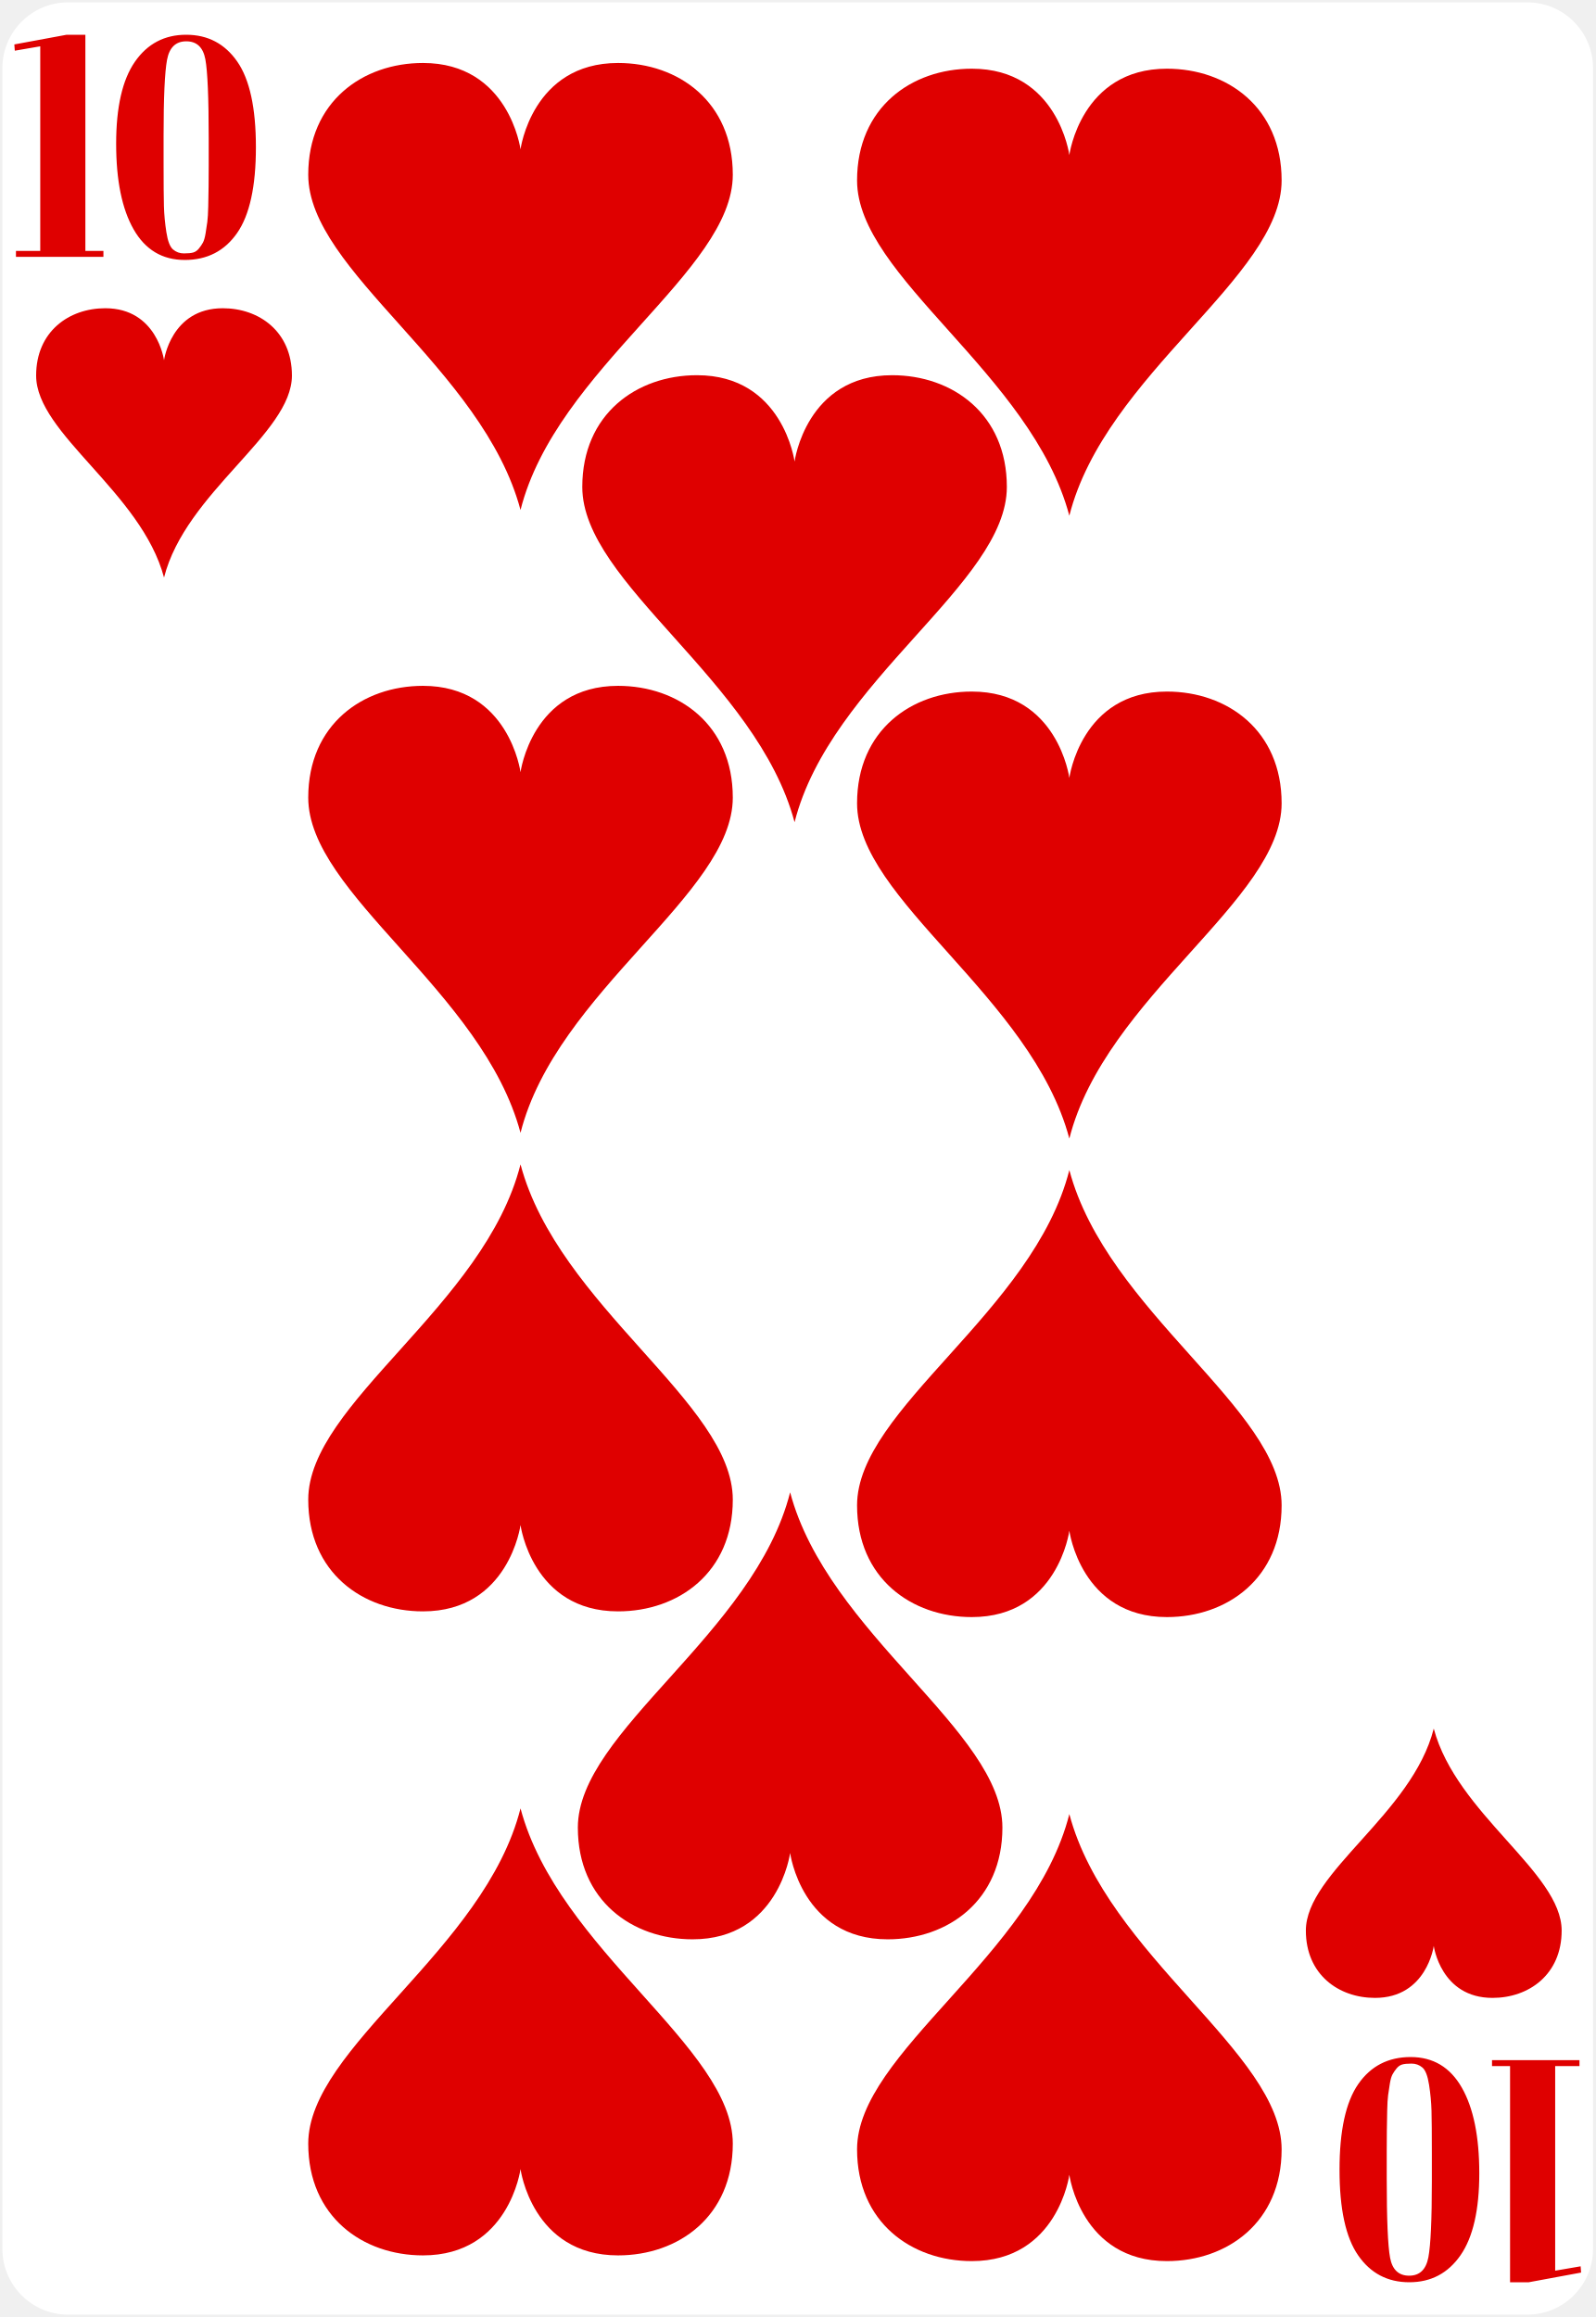
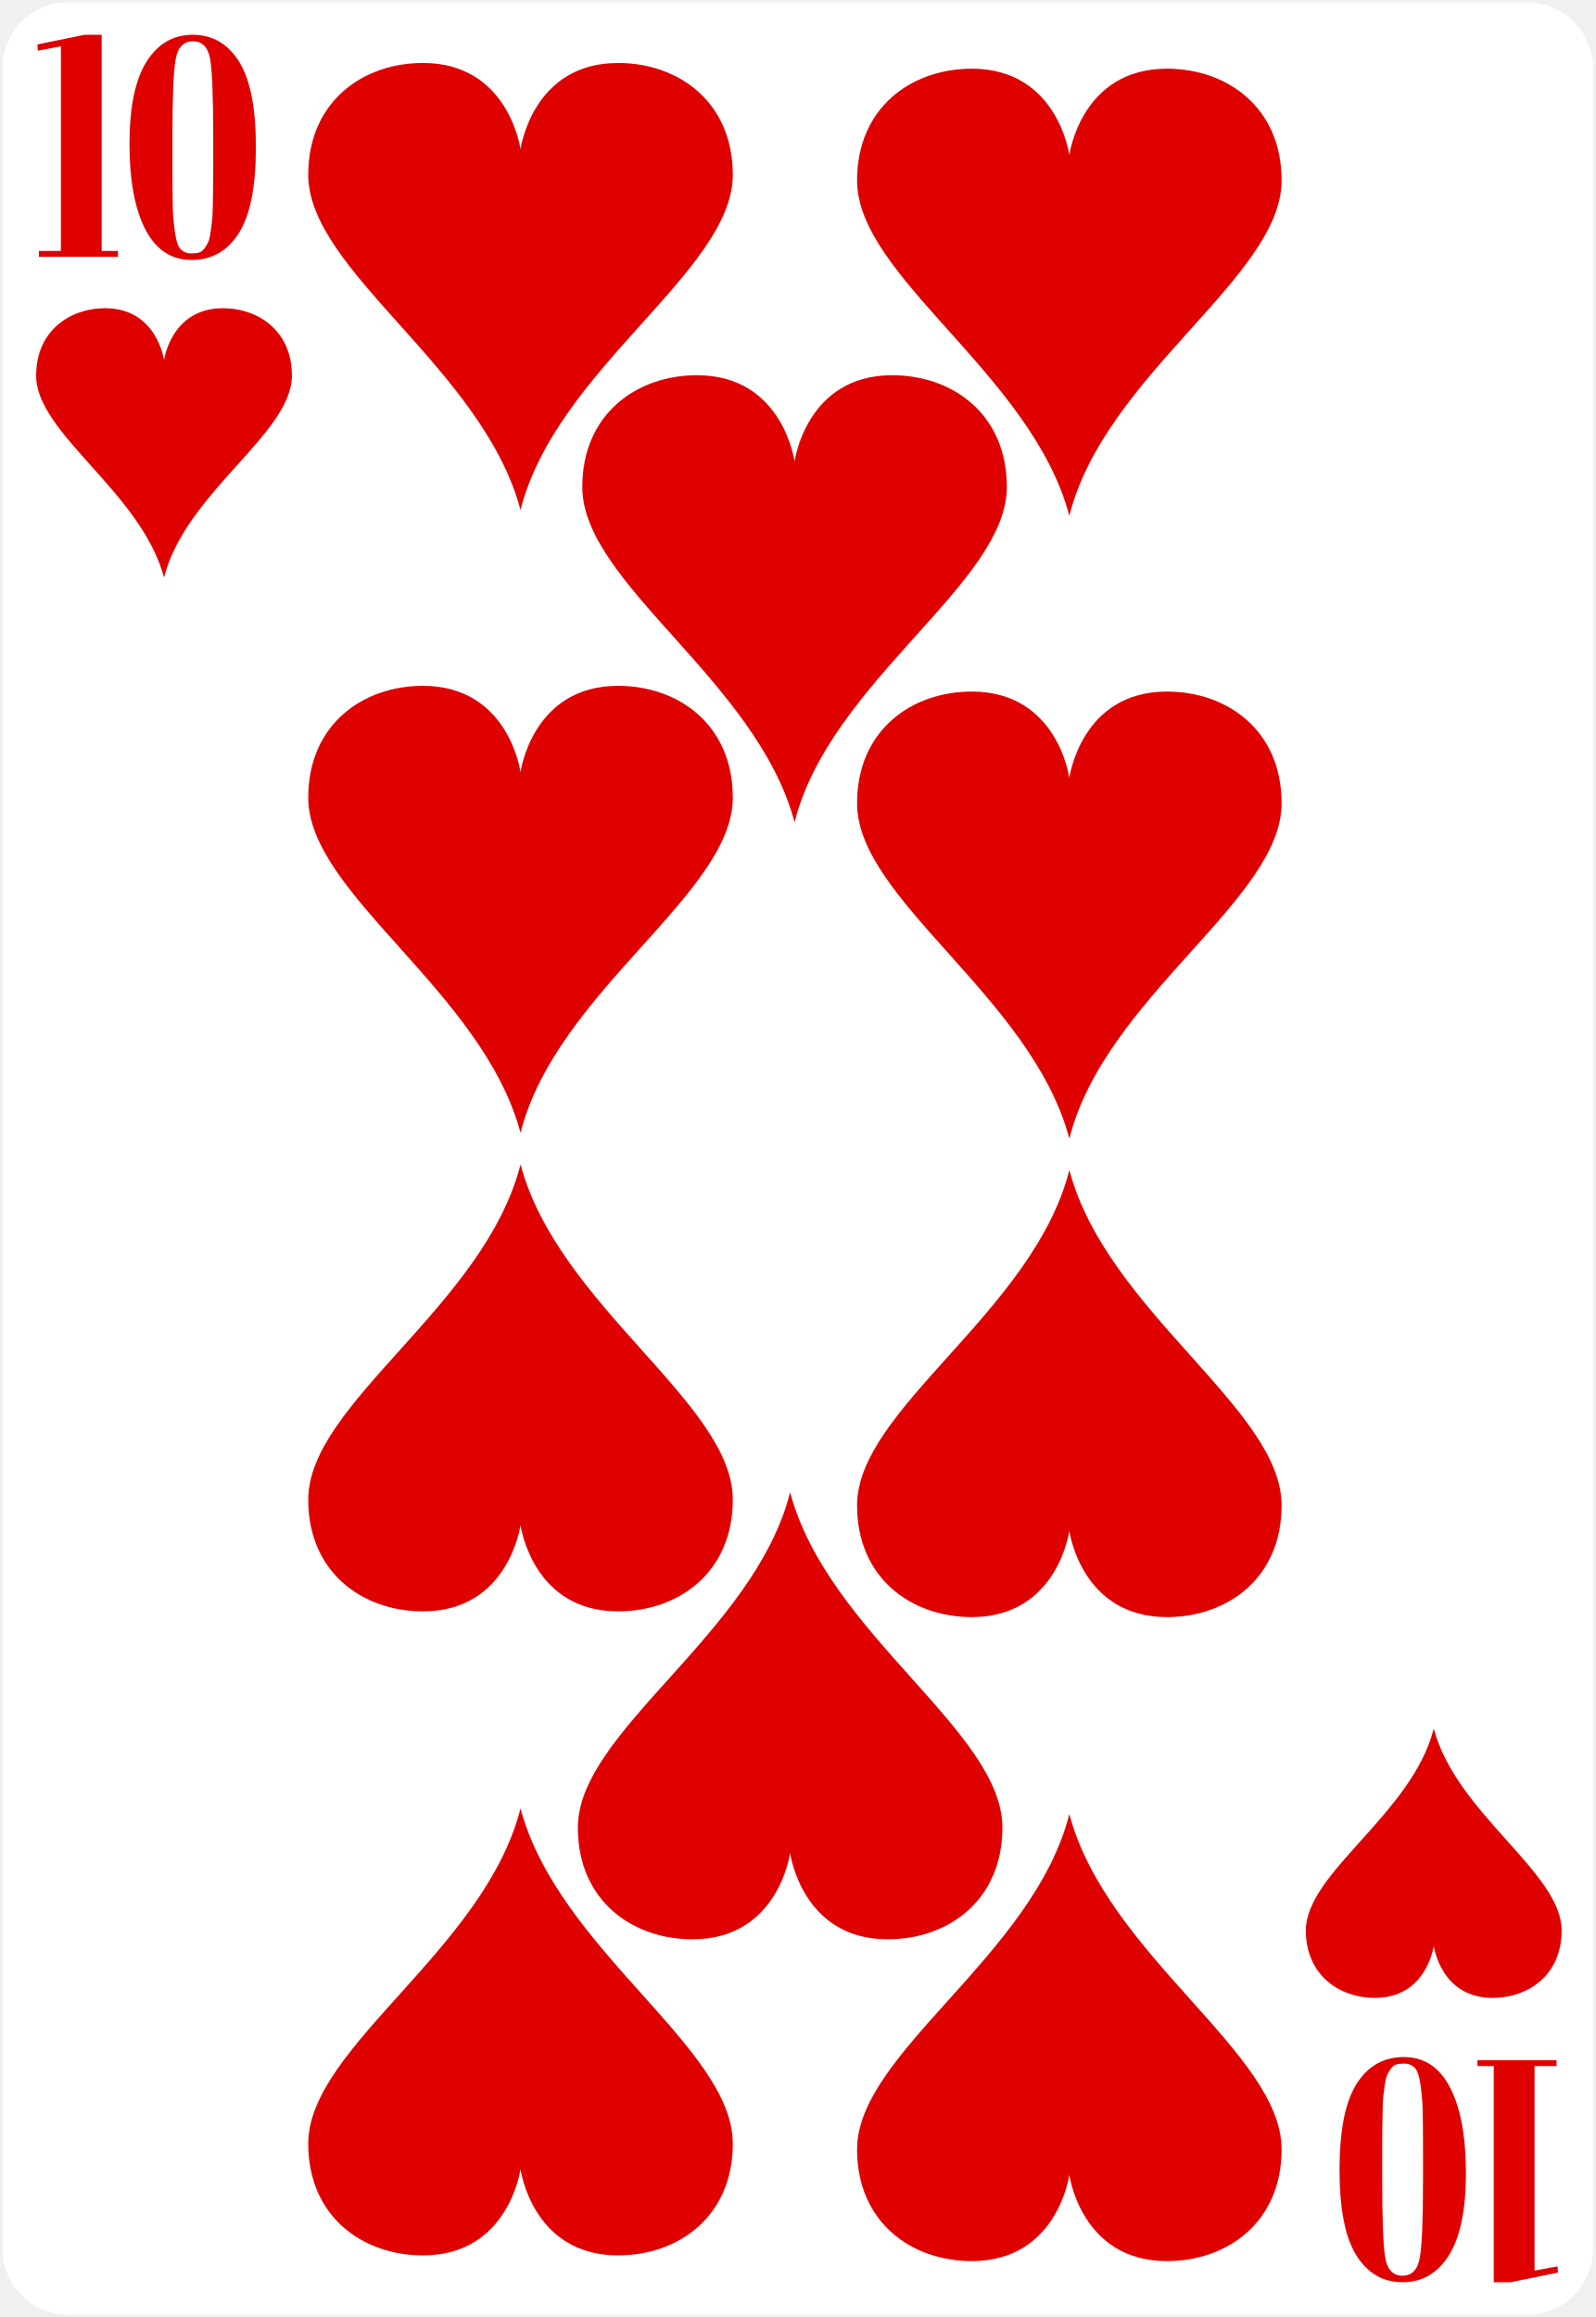
<svg xmlns="http://www.w3.org/2000/svg" xmlns:xlink="http://www.w3.org/1999/xlink" width="16pt" height="23.237pt" viewBox="0 0 167.087 242.667" xml:space="preserve" id="svg2" version="1.1">
  <defs id="defs41">
    <radialGradient xlink:href="#linearGradient3773" id="radialGradient3781" cx="-0.158" cy="-8.835" fx="-0.158" fy="-8.835" r="8" gradientTransform="matrix(-1.584269,-0.02349808,0.03071979,-2.477574,-0.2485638,-26.71351)" gradientUnits="userSpaceOnUse" />
    <linearGradient id="linearGradient3773">
      <stop style="stop-color:#000000;stop-opacity:1;" offset="0" id="stop3775" />
      <stop style="stop-color:#000000;stop-opacity:0.649;" offset="1" id="stop3777" />
    </linearGradient>
    <radialGradient xlink:href="#linearGradient3773" id="radialGradient3957" cx="-0.158" cy="-8.835" fx="-0.158" fy="-8.835" r="8" gradientTransform="matrix(-1.584269,-0.02349808,0.03071979,-2.477574,-0.2485638,-26.71351)" gradientUnits="userSpaceOnUse" />
    <linearGradient id="linearGradient3959">
      <stop style="stop-color:#000000;stop-opacity:1;" offset="0" id="stop3961" />
      <stop style="stop-color:#000000;stop-opacity:0.649;" offset="1" id="stop3963" />
    </linearGradient>
    <radialGradient r="81.903" fy="509.476" fx="168.025" cy="509.476" cx="168.025" gradientTransform="matrix(1.25656,-0.7774064,0.3366382,0.5361257,-221.2021,359.2426)" gradientUnits="userSpaceOnUse" id="radialGradient3975" xlink:href="#linearGradient3784-4" />
    <linearGradient id="linearGradient3784-4">
      <stop style="stop-color:#ffffff;stop-opacity:0.435;" offset="0" id="stop3786-8" />
      <stop style="stop-color:#000000;stop-opacity:0;" offset="1" id="stop3788-6" />
    </linearGradient>
    <radialGradient xlink:href="#linearGradient3784-4-5" id="radialGradient3929" gradientUnits="userSpaceOnUse" gradientTransform="matrix(1.25656,-0.7774064,0.3366382,0.5361257,-221.2021,359.2426)" cx="168.025" cy="509.476" fx="168.025" fy="509.476" r="81.903" />
    <linearGradient id="linearGradient3784-4-5">
      <stop style="stop-color:#ffffff;stop-opacity:0.489;" offset="0" id="stop3786-8-0" />
      <stop style="stop-color:#000000;stop-opacity:0;" offset="1" id="stop3788-6-3" />
    </linearGradient>
    <radialGradient xlink:href="#linearGradient3784-4-1" id="radialGradient3927" gradientUnits="userSpaceOnUse" gradientTransform="matrix(1.25656,-0.7774064,0.3366382,0.5361257,-221.2021,359.2426)" cx="168.025" cy="509.476" fx="168.025" fy="509.476" r="81.903" />
    <linearGradient id="linearGradient3784-4-1">
      <stop style="stop-color:#ffffff;stop-opacity:0.237;" offset="0" id="stop3786-8-03" />
      <stop style="stop-color:#000000;stop-opacity:0;" offset="1" id="stop3788-6-6" />
    </linearGradient>
    <radialGradient xlink:href="#linearGradient3768" id="radialGradient3776" cx="-0.206" cy="-4.579" fx="-0.206" fy="-4.579" r="8" gradientTransform="matrix(-1,0,0,-1.720176,-0.4120407,-13.02719)" gradientUnits="userSpaceOnUse" />
    <linearGradient id="linearGradient3768">
      <stop style="stop-color:#df0000;stop-opacity:1;" offset="0" id="stop3770" />
      <stop style="stop-color:#df0000;stop-opacity:0.672;" offset="1" id="stop3772" />
    </linearGradient>
    <radialGradient r="81.903" fy="511.223" fx="171.487" cy="511.223" cx="171.487" gradientTransform="matrix(1.152989,-0.6739155,0.3948202,0.6754904,-233.6326,270.4008)" gradientUnits="userSpaceOnUse" id="radialGradient4013" xlink:href="#linearGradient3784-4-6" />
    <linearGradient id="linearGradient3784-4-6">
      <stop style="stop-color:#ffffff;stop-opacity:0.313;" offset="0" id="stop3786-8-8" />
      <stop style="stop-color:#000000;stop-opacity:0;" offset="1" id="stop3788-6-8" />
    </linearGradient>
    <radialGradient r="81.903" fy="492.632" fx="159.354" cy="492.632" cx="159.354" gradientTransform="matrix(1.089478,-0.715138,0.4464527,0.6562658,-244.9333,290.9185)" gradientUnits="userSpaceOnUse" id="radialGradient4013-8" xlink:href="#linearGradient3784-4-2" />
    <linearGradient id="linearGradient3784-4-2">
      <stop style="stop-color:#ffffff;stop-opacity:0.29;" offset="0" id="stop3786-8-1" />
      <stop style="stop-color:#000000;stop-opacity:0;" offset="1" id="stop3788-6-5" />
    </linearGradient>
    <radialGradient r="81.903" fy="492.632" fx="159.354" cy="492.632" cx="159.354" gradientTransform="matrix(1.089478,-0.715138,0.4464527,0.6562658,-244.9333,290.9185)" gradientUnits="userSpaceOnUse" id="radialGradient3073" xlink:href="#linearGradient3784-4-2" />
  </defs>
  <g id="Layer_x0020_1" style="fill-rule:nonzero;clip-rule:nonzero;stroke:#000000;stroke-miterlimit:4;">
    <path style="fill:#FFFFFF;stroke-width:0.5;stroke:none" d="M166.837,235.548c0,3.777-3.087,6.869-6.871,6.869H7.111c-3.775,0-6.861-3.092-6.861-6.869V7.12C0.25,3.343,3.336,0.25,7.111,0.25h152.855    c3.784,0,6.871,3.093,6.871,6.87v228.428z" id="path5" />
    <g style="stroke:none;" id="g7">
      <g id="g9">
				
			</g>
    </g>
    <g id="g15">
			
		</g>
    <g id="g19">
			
		</g>
    <g style="stroke:none;" id="g23">
      <g id="g25">
				
			</g>
    </g>
    <g style="stroke:none;" id="g31">
      <g id="g33">
				
			</g>
    </g>
  </g>
  <g id="rank-index" style="fill:#df0000;stroke:none">
-     <path id="rank-index-top" d="M4.214 4.851 1.548 5.309 1.5 4.654 6.977 3.64H8.94V26.278H10.83V26.9H1.67V26.278H4.214ZM19.348 27.227Q15.822 27.227 13.992 24.021Q12.163 20.815 12.163 15.057Q12.163 9.3 14.126 6.47Q16.089 3.64 19.494 3.64Q22.898 3.64 24.849 6.454Q26.8 9.267 26.8 15.417Q26.8 21.568 24.837 24.397Q22.874 27.227 19.348 27.227ZM17.131 14.207V17.118Q17.131 20.292 17.167 21.6Q17.203 22.909 17.422 24.316Q17.64 25.722 18.124 26.131Q18.609 26.54 19.263 26.54Q19.918 26.54 20.245 26.442Q20.572 26.344 20.826 26.033Q21.081 25.722 21.25 25.411Q21.42 25.101 21.529 24.446Q21.638 23.792 21.711 23.236Q21.784 22.68 21.808 21.6Q21.856 19.507 21.856 17.38V14.501Q21.856 8.089 21.505 6.208Q21.154 4.327 19.506 4.327Q17.858 4.327 17.494 6.257Q17.131 8.187 17.131 14.207Z" />
-     <path id="rank-index-bottom" d="M4.214 4.851 1.548 5.309 1.5 4.654 6.977 3.64H8.94V26.278H10.83V26.9H1.67V26.278H4.214ZM19.348 27.227Q15.822 27.227 13.992 24.021Q12.163 20.815 12.163 15.057Q12.163 9.3 14.126 6.47Q16.089 3.64 19.494 3.64Q22.898 3.64 24.849 6.454Q26.8 9.267 26.8 15.417Q26.8 21.568 24.837 24.397Q22.874 27.227 19.348 27.227ZM17.131 14.207V17.118Q17.131 20.292 17.167 21.6Q17.203 22.909 17.422 24.316Q17.64 25.722 18.124 26.131Q18.609 26.54 19.263 26.54Q19.918 26.54 20.245 26.442Q20.572 26.344 20.826 26.033Q21.081 25.722 21.25 25.411Q21.42 25.101 21.529 24.446Q21.638 23.792 21.711 23.236Q21.784 22.68 21.808 21.6Q21.856 19.507 21.856 17.38V14.501Q21.856 8.089 21.505 6.208Q21.154 4.327 19.506 4.327Q17.858 4.327 17.494 6.257Q17.131 8.187 17.131 14.207Z" transform="rotate(180,83.54346,121.3335)" />
+     <path id="rank-index-top" d="M6.374 4.851 3.963 5.309 3.919 4.654 8.872 3.64H10.648V26.278H12.357V26.9H4.073V26.278H6.374ZM20.061 27.227Q16.872 27.227 15.217 24.021Q13.562 20.815 13.562 15.057Q13.562 9.3 15.338 6.47Q17.113 3.64 20.192 3.64Q23.271 3.64 25.036 6.454Q26.8 9.267 26.8 15.417Q26.8 21.568 25.025 24.397Q23.25 27.227 20.061 27.227ZM18.055 14.207V17.118Q18.055 20.292 18.088 21.6Q18.121 22.909 18.318 24.316Q18.516 25.722 18.954 26.131Q19.392 26.54 19.984 26.54Q20.576 26.54 20.872 26.442Q21.167 26.344 21.398 26.033Q21.628 25.722 21.781 25.411Q21.935 25.101 22.033 24.446Q22.132 23.792 22.198 23.236Q22.263 22.68 22.285 21.6Q22.329 19.507 22.329 17.38V14.501Q22.329 8.089 22.011 6.208Q21.693 4.327 20.203 4.327Q18.713 4.327 18.384 6.257Q18.055 8.187 18.055 14.207Z" />
+     <path id="rank-index-bottom" d="M6.374 4.851 3.963 5.309 3.919 4.654 8.872 3.64H10.648V26.278H12.357V26.9H4.073V26.278H6.374ZM20.061 27.227Q16.872 27.227 15.217 24.021Q13.562 20.815 13.562 15.057Q13.562 9.3 15.338 6.47Q17.113 3.64 20.192 3.64Q23.271 3.64 25.036 6.454Q26.8 9.267 26.8 15.417Q26.8 21.568 25.025 24.397Q23.25 27.227 20.061 27.227ZM18.055 14.207V17.118Q18.055 20.292 18.088 21.6Q18.121 22.909 18.318 24.316Q18.516 25.722 18.954 26.131Q19.392 26.54 19.984 26.54Q20.576 26.54 20.872 26.442Q21.167 26.344 21.398 26.033Q21.628 25.722 21.781 25.411Q21.935 25.101 22.033 24.446Q22.132 23.792 22.198 23.236Q22.263 22.68 22.285 21.6Q22.329 19.507 22.329 17.38V14.501Q22.329 8.089 22.011 6.208Q21.693 4.327 20.203 4.327Q18.713 4.327 18.384 6.257Q18.055 8.187 18.055 14.207Z" transform="rotate(180,83.54346,121.3335)" />
  </g>
  <g transform="matrix(1.674307,0,0,1.566992,17.17751,46.38532)" id="layer1-9-6" style="fill:#df0000;fill-opacity:1">
    <path style="fill:#df0000;fill-opacity:1" id="hl-8" d="M 3.676,-9 C 0.433,-9 0,-5.523 0,-5.523 0,-5.523 -0.433,-9 -3.676,-9 -5.946,-9 -8,-7.441 -8,-4.5 -8,-0.614 -1.421,3.294 0,9 1.352,3.299 8,-0.614 8,-4.5 8,-7.441 5.946,-9 3.676,-9 z" />
  </g>
  <g transform="matrix(-1.674307,0,0,-1.566992,150.156,195.1431)" id="layer1-9-6-5" style="fill:#df0000;fill-opacity:1">
    <path style="fill:#df0000;fill-opacity:1" id="hl-8-1" d="M 3.676,-9 C 0.433,-9 0,-5.523 0,-5.523 0,-5.523 -0.433,-9 -3.676,-9 -5.946,-9 -8,-7.441 -8,-4.5 -8,-0.614 -1.421,3.294 0,9 1.352,3.299 8,-0.614 8,-4.5 8,-7.441 5.946,-9 3.676,-9 z" />
  </g>
  <g transform="matrix(2.779008,0,0,2.600887,54.51227,30.00377)" id="layer1-9-6-8" style="fill:#df0000;fill-opacity:1">
    <path style="fill:#df0000;fill-opacity:1" id="hl-8-8" d="M 3.676,-9 C 0.433,-9 0,-5.523 0,-5.523 0,-5.523 -0.433,-9 -3.676,-9 -5.946,-9 -8,-7.441 -8,-4.5 -8,-0.614 -1.421,3.294 0,9 1.352,3.299 8,-0.614 8,-4.5 8,-7.441 5.946,-9 3.676,-9 z" />
  </g>
  <g transform="matrix(-2.779008,0,0,-2.600887,54.51227,212.8062)" id="layer1-9-6-8-9" style="fill:#df0000;fill-opacity:1">
    <path style="fill:#df0000;fill-opacity:1" id="hl-8-8-5" d="M 3.676,-9 C 0.433,-9 0,-5.523 0,-5.523 0,-5.523 -0.433,-9 -3.676,-9 -5.946,-9 -8,-7.441 -8,-4.5 -8,-0.614 -1.421,3.294 0,9 1.352,3.299 8,-0.614 8,-4.5 8,-7.441 5.946,-9 3.676,-9 z" />
  </g>
  <g transform="matrix(2.779008,0,0,2.600887,54.51227,95.23862)" id="layer1-9-6-8-8" style="fill:#df0000;fill-opacity:1">
    <path style="fill:#df0000;fill-opacity:1" id="hl-8-8-8" d="M 3.676,-9 C 0.433,-9 0,-5.523 0,-5.523 0,-5.523 -0.433,-9 -3.676,-9 -5.946,-9 -8,-7.441 -8,-4.5 -8,-0.614 -1.421,3.294 0,9 1.352,3.299 8,-0.614 8,-4.5 8,-7.441 5.946,-9 3.676,-9 z" />
  </g>
  <g transform="matrix(-2.779008,0,0,-2.600887,54.51227,145.356)" id="layer1-9-6-8-884-8" style="fill:#df0000;fill-opacity:1">
    <path style="fill:#df0000;fill-opacity:1" id="hl-8-8-3-8" d="M 3.676,-9 C 0.433,-9 0,-5.523 0,-5.523 0,-5.523 -0.433,-9 -3.676,-9 -5.946,-9 -8,-7.441 -8,-4.5 -8,-0.614 -1.421,3.294 0,9 1.352,3.299 8,-0.614 8,-4.5 8,-7.441 5.946,-9 3.676,-9 z" />
  </g>
  <g transform="matrix(2.779008,0,0,2.600887,111.9909,30.60254)" id="layer1-9-6-8-7" style="fill:#df0000;fill-opacity:1">
    <path style="fill:#df0000;fill-opacity:1" id="hl-8-8-1" d="M 3.676,-9 C 0.433,-9 0,-5.523 0,-5.523 0,-5.523 -0.433,-9 -3.676,-9 -5.946,-9 -8,-7.441 -8,-4.5 -8,-0.614 -1.421,3.294 0,9 1.352,3.299 8,-0.614 8,-4.5 8,-7.441 5.946,-9 3.676,-9 z" />
  </g>
  <g transform="matrix(-2.779008,0,0,-2.600887,111.9909,213.4049)" id="layer1-9-6-8-9-7" style="fill:#df0000;fill-opacity:1">
    <path style="fill:#df0000;fill-opacity:1" id="hl-8-8-5-2" d="M 3.676,-9 C 0.433,-9 0,-5.523 0,-5.523 0,-5.523 -0.433,-9 -3.676,-9 -5.946,-9 -8,-7.441 -8,-4.5 -8,-0.614 -1.421,3.294 0,9 1.352,3.299 8,-0.614 8,-4.5 8,-7.441 5.946,-9 3.676,-9 z" />
  </g>
  <g transform="matrix(2.779008,0,0,2.600887,111.9909,95.8374)" id="layer1-9-6-8-8-7" style="fill:#df0000;fill-opacity:1">
    <path style="fill:#df0000;fill-opacity:1" id="hl-8-8-8-2" d="M 3.676,-9 C 0.433,-9 0,-5.523 0,-5.523 0,-5.523 -0.433,-9 -3.676,-9 -5.946,-9 -8,-7.441 -8,-4.5 -8,-0.614 -1.421,3.294 0,9 1.352,3.299 8,-0.614 8,-4.5 8,-7.441 5.946,-9 3.676,-9 z" />
  </g>
  <g transform="matrix(-2.779008,0,0,-2.600887,111.9909,145.9548)" id="layer1-9-6-8-884-8-2" style="fill:#df0000;fill-opacity:1">
    <path style="fill:#df0000;fill-opacity:1" id="hl-8-8-3-8-6" d="M 3.676,-9 C 0.433,-9 0,-5.523 0,-5.523 0,-5.523 -0.433,-9 -3.676,-9 -5.946,-9 -8,-7.441 -8,-4.5 -8,-0.614 -1.421,3.294 0,9 1.352,3.299 8,-0.614 8,-4.5 8,-7.441 5.946,-9 3.676,-9 z" />
  </g>
  <g transform="matrix(2.779008,0,0,2.600887,83.21339,62.70455)" id="layer1-9-6-8-91" style="fill:#df0000;fill-opacity:1">
    <path style="fill:#df0000;fill-opacity:1" id="hl-8-8-7" d="M 3.676,-9 C 0.433,-9 0,-5.523 0,-5.523 0,-5.523 -0.433,-9 -3.676,-9 -5.946,-9 -8,-7.441 -8,-4.5 -8,-0.614 -1.421,3.294 0,9 1.352,3.299 8,-0.614 8,-4.5 8,-7.441 5.946,-9 3.676,-9 z" />
  </g>
  <g transform="matrix(-2.779008,0,0,-2.600887,82.74851,179.7029)" id="layer1-9-6-8-9-6" style="fill:#df0000;fill-opacity:1">
    <path style="fill:#df0000;fill-opacity:1" id="hl-8-8-5-8" d="M 3.676,-9 C 0.433,-9 0,-5.523 0,-5.523 0,-5.523 -0.433,-9 -3.676,-9 -5.946,-9 -8,-7.441 -8,-4.5 -8,-0.614 -1.421,3.294 0,9 1.352,3.299 8,-0.614 8,-4.5 8,-7.441 5.946,-9 3.676,-9 z" />
  </g>
</svg>
